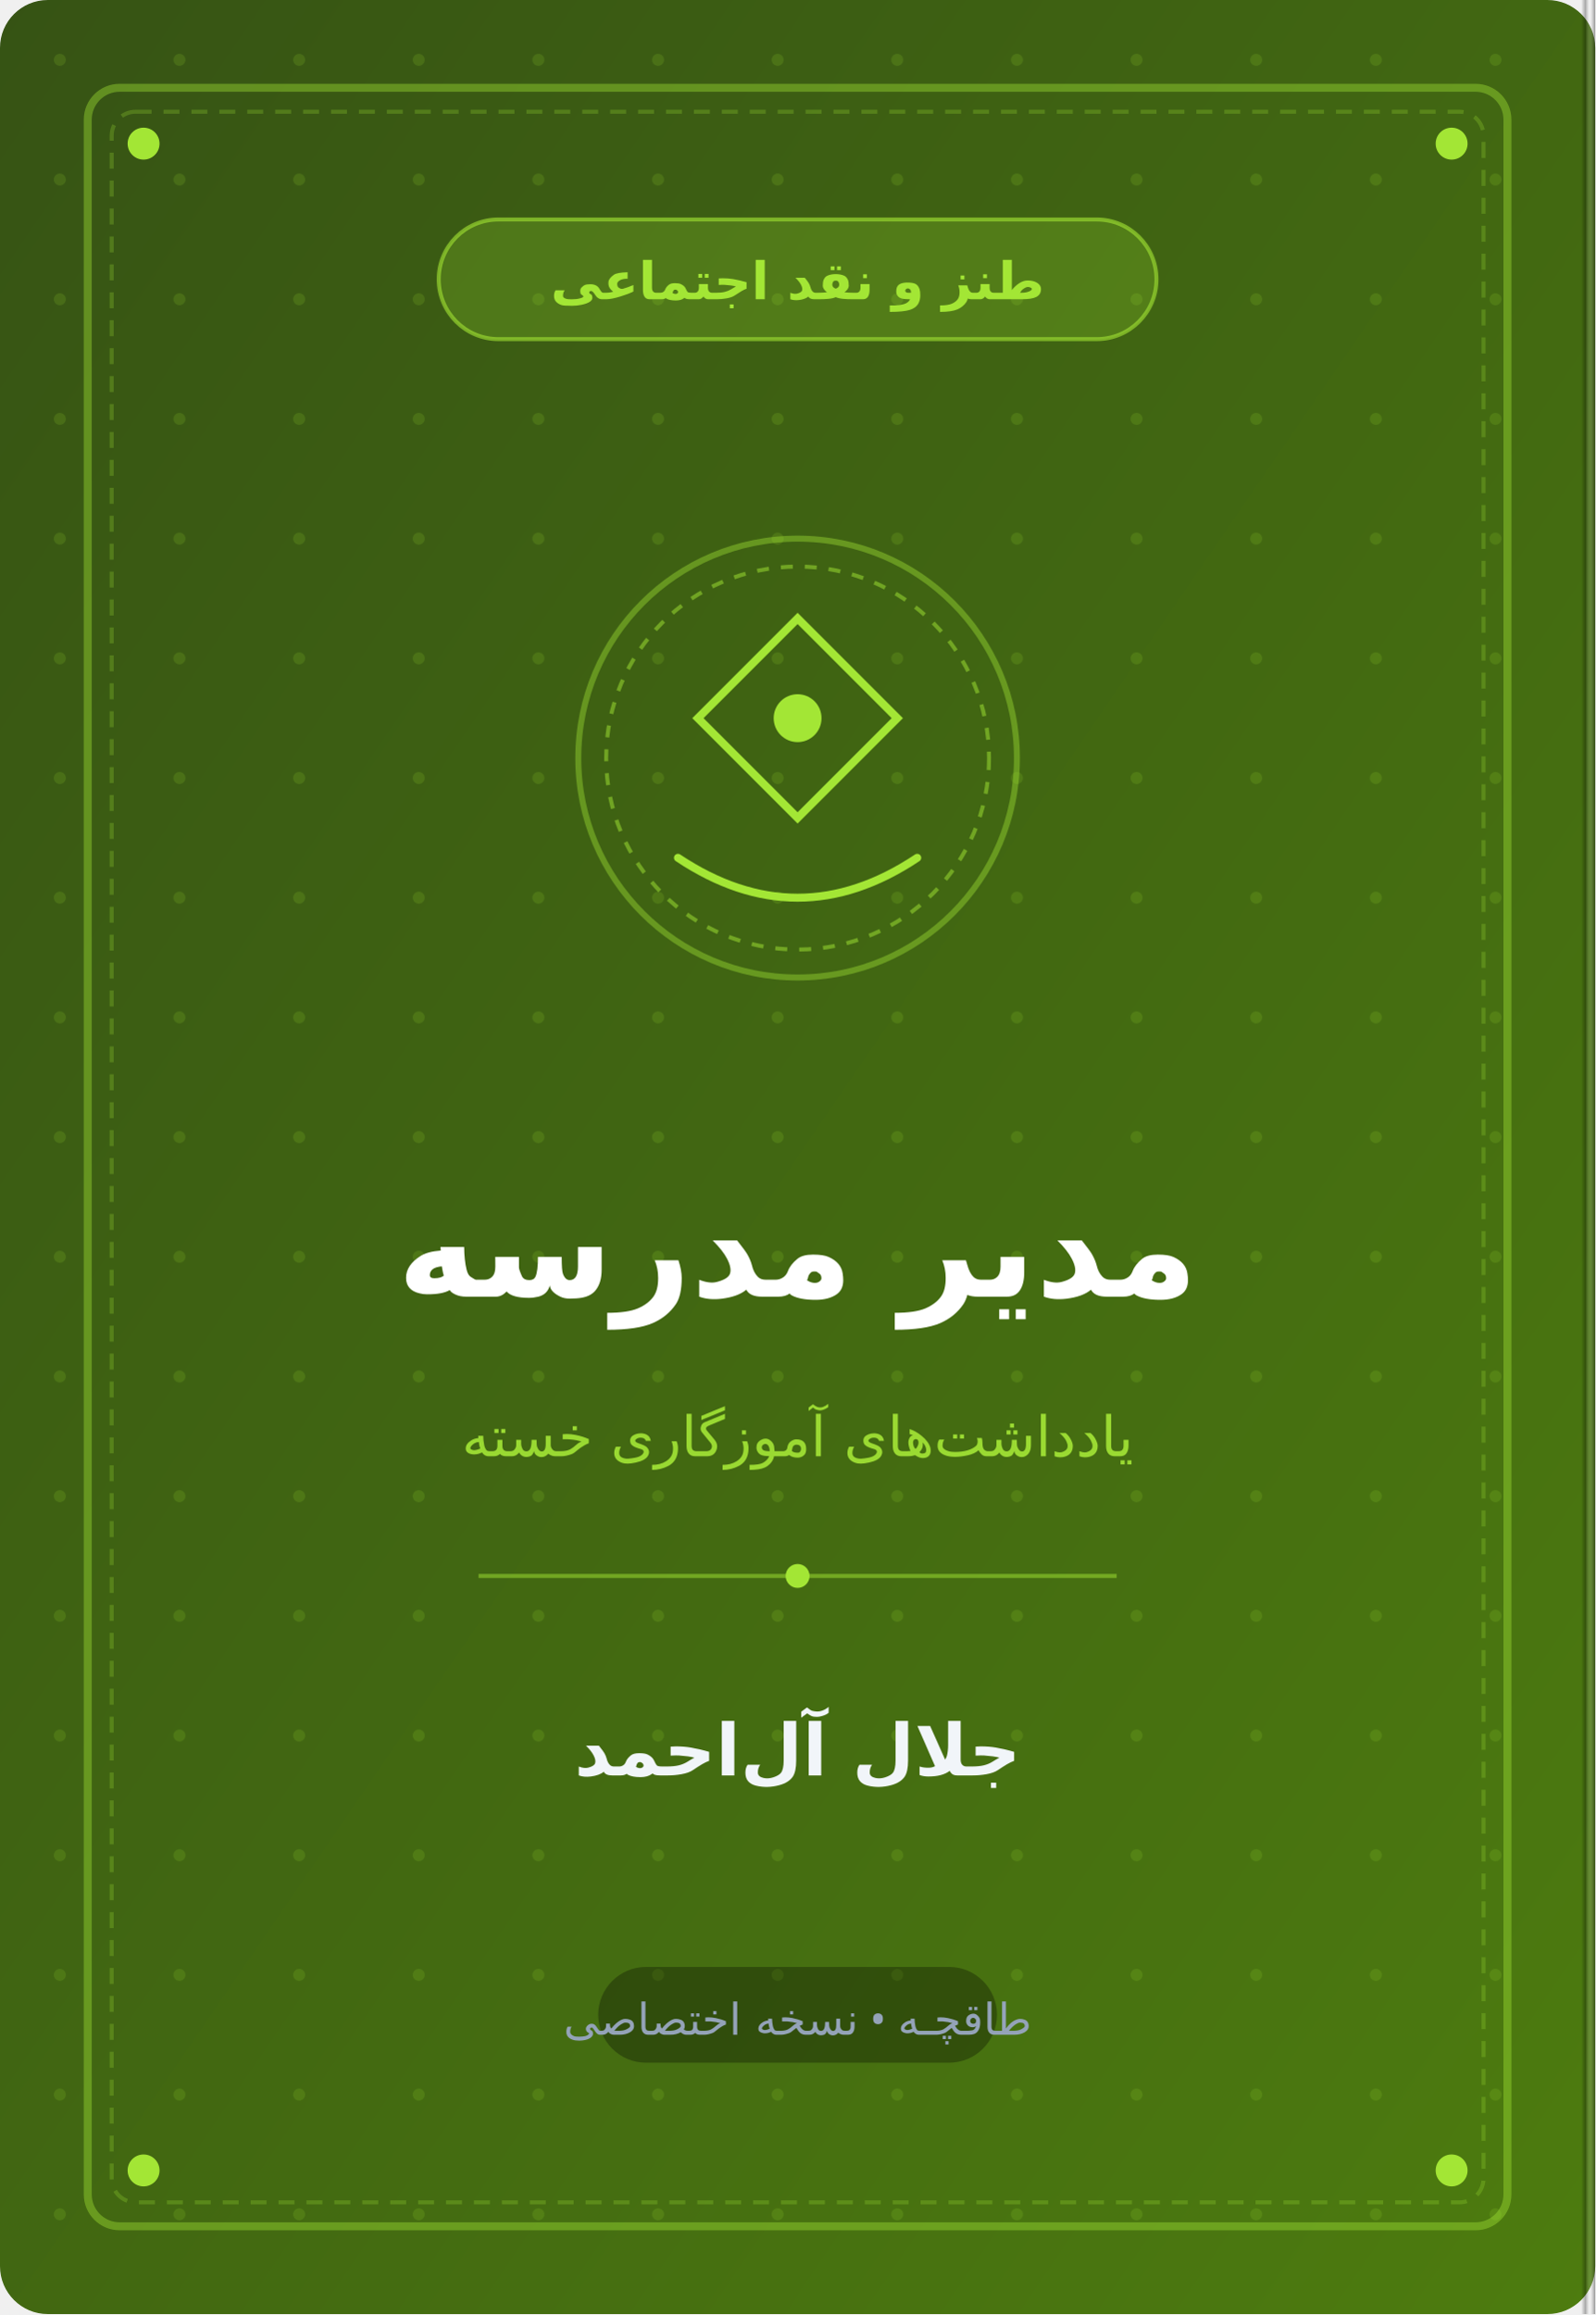
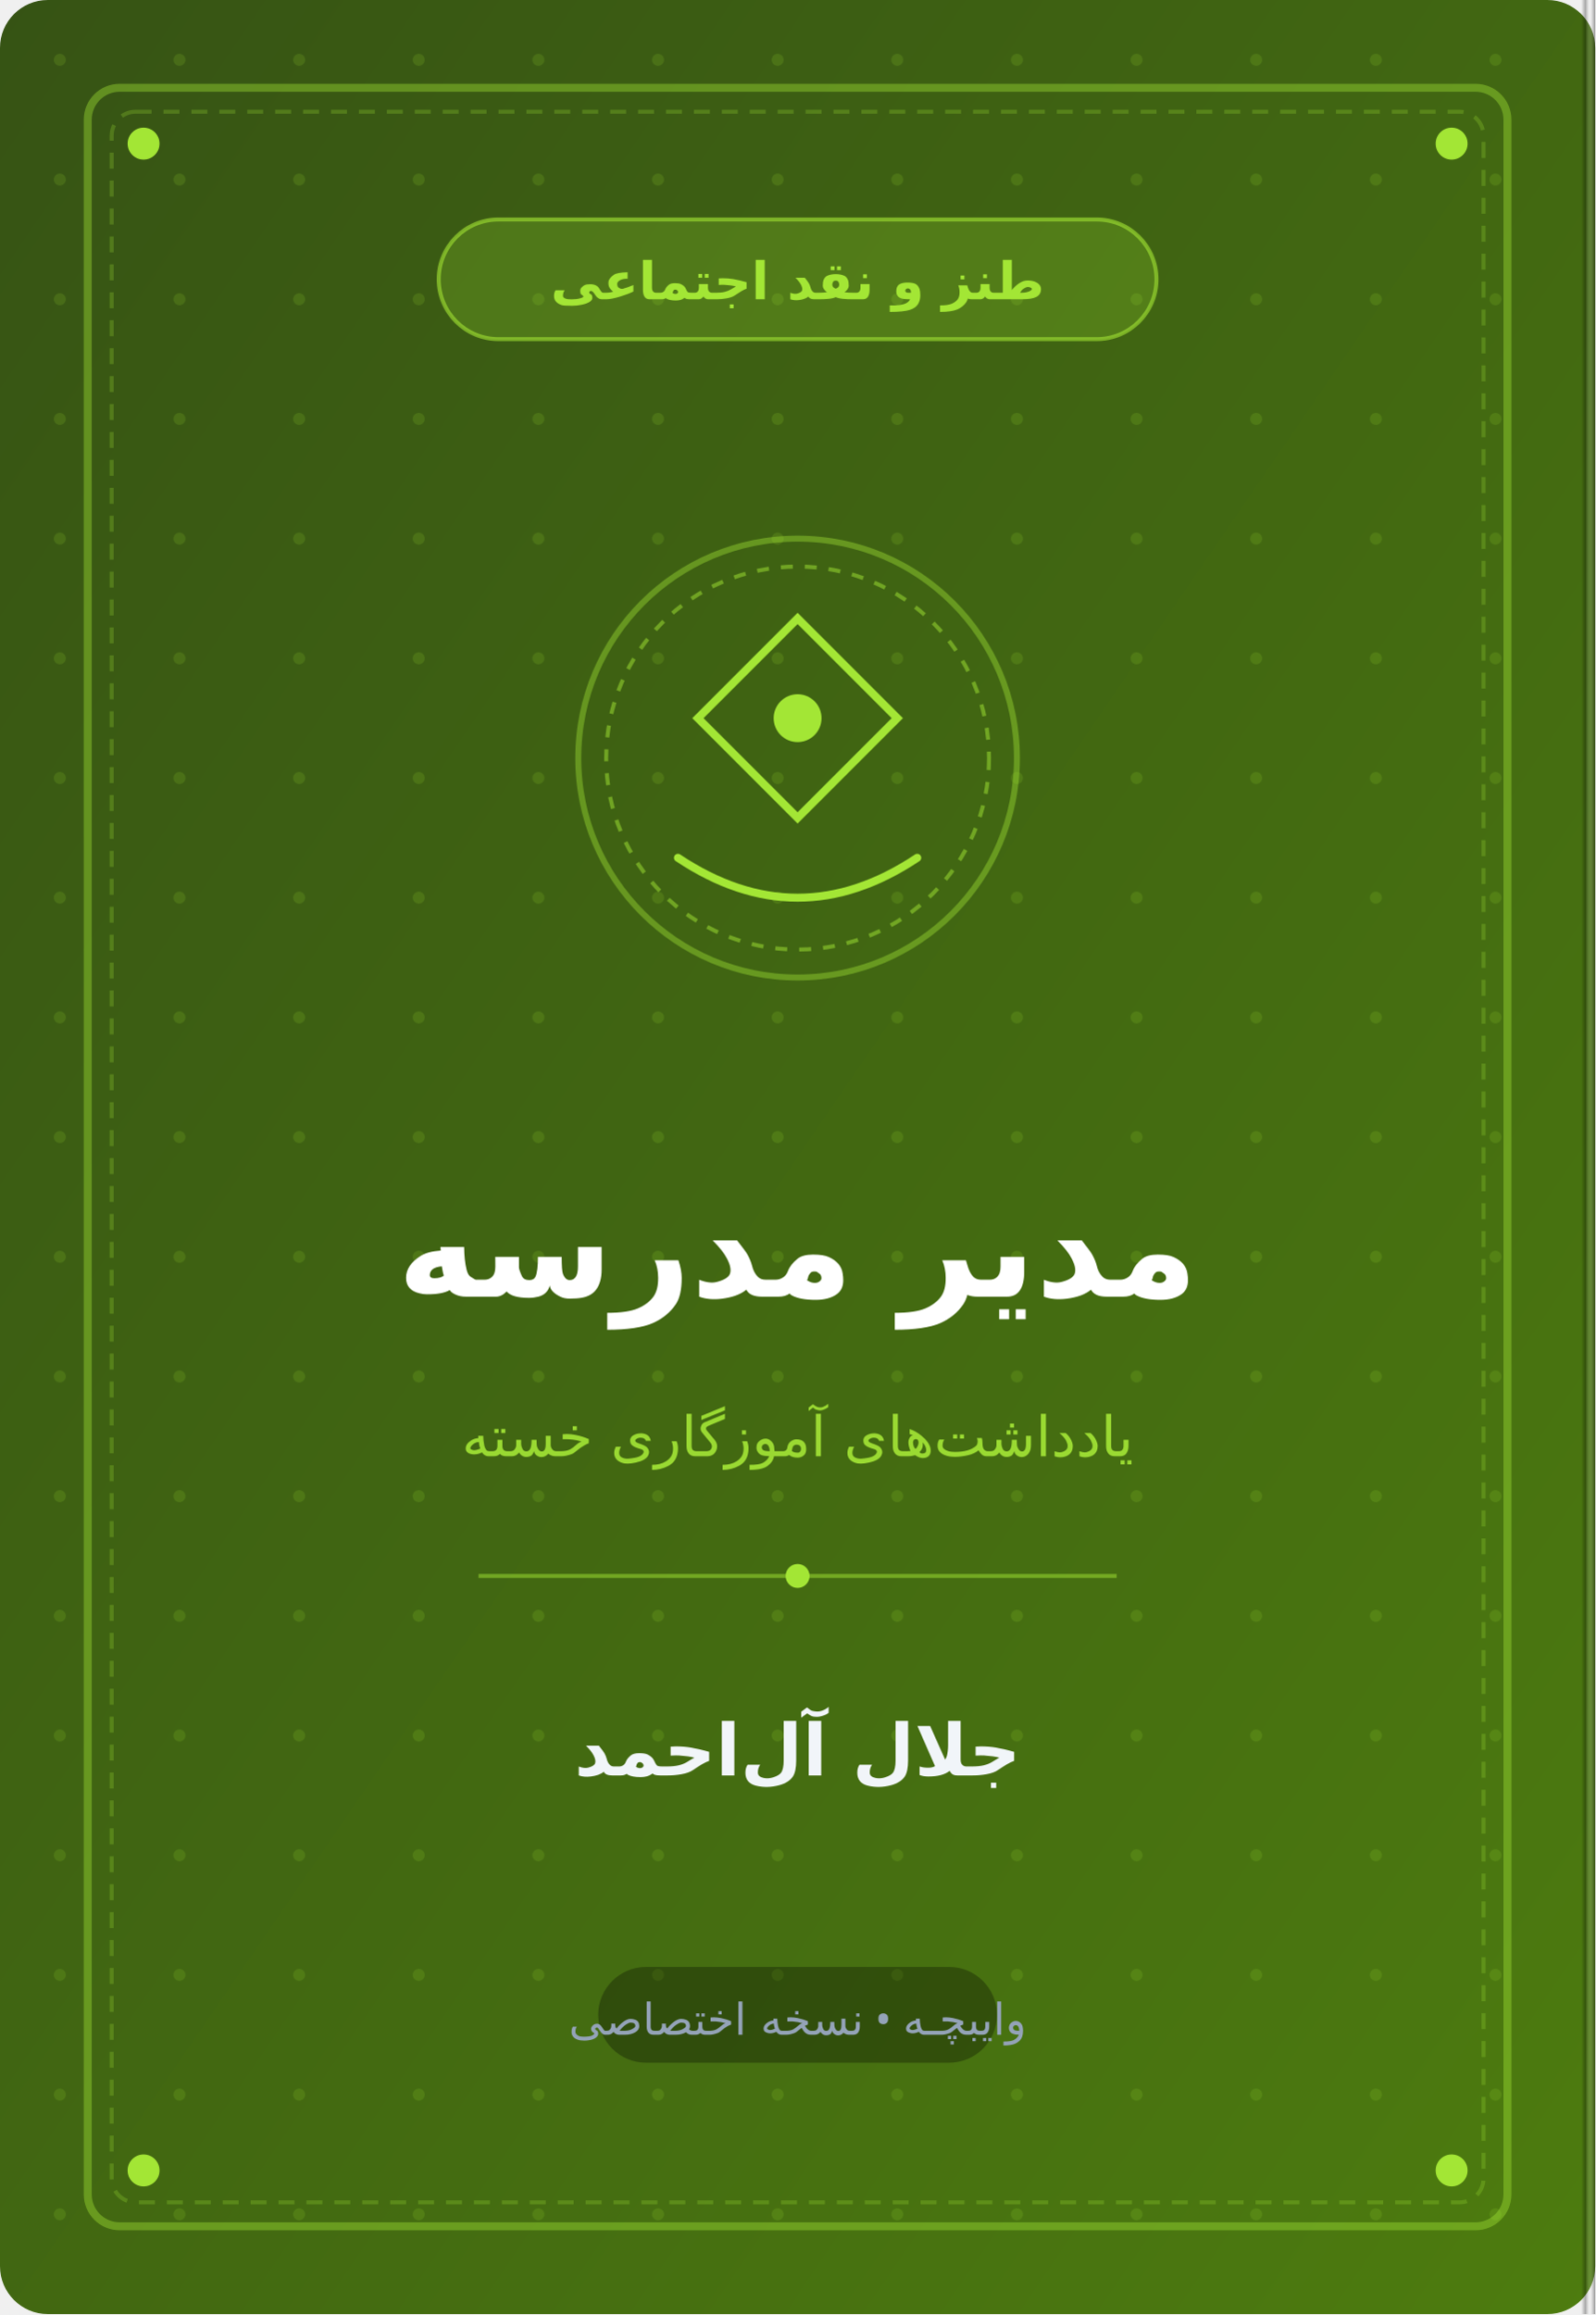
<svg xmlns="http://www.w3.org/2000/svg" viewBox="0 0 400 580" width="100%" height="100%">
  <defs>
    <linearGradient id="bg-10" x1="0%" y1="0%" x2="100%" y2="100%">
      <stop offset="0%" stop-color="#365314" />
      <stop offset="100%" stop-color="#4d7c0f" />
    </linearGradient>
    <linearGradient id="spine-shadow" x1="100%" y1="0%" x2="0%" y2="0%">
      <stop offset="0%" stop-color="#000000" stop-opacity="0.4" />
      <stop offset="4%" stop-color="#ffffff" stop-opacity="0.15" />
      <stop offset="7%" stop-color="#000000" stop-opacity="0.3" />
      <stop offset="10%" stop-color="#000000" stop-opacity="0" />
    </linearGradient>
    <pattern id="pat-10" width="30" height="30" patternUnits="userSpaceOnUse">
      <circle cx="15" cy="15" r="1.5" fill="#a3e635" fill-opacity="0.15" />
    </pattern>
  </defs>
  <rect width="400" height="580" rx="12" fill="url(#bg-10)" />
  <rect width="400" height="580" rx="12" fill="url(#pat-10)" />
  <rect x="22" y="22" width="356" height="536" rx="8" fill="none" stroke="#a3e635" stroke-width="2" stroke-opacity="0.4" />
  <rect x="28" y="28" width="344" height="524" rx="6" fill="none" stroke="#a3e635" stroke-width="1" stroke-opacity="0.25" stroke-dasharray="4 3" />
  <circle cx="36" cy="36" r="4" fill="#a3e635" />
  <circle cx="364" cy="36" r="4" fill="#a3e635" />
  <circle cx="36" cy="544" r="4" fill="#a3e635" />
  <circle cx="364" cy="544" r="4" fill="#a3e635" />
  <rect x="110" y="55" width="180" height="30" rx="15" fill="#a3e635" fill-opacity="0.2" stroke="#a3e635" stroke-width="1" stroke-opacity="0.6" />
  <text x="200" y="75" font-family="'Vazirmatn', Tahoma, sans-serif" font-size="13" font-weight="bold" fill="#a3e635" text-anchor="middle" direction="rtl">طنز و نقد اجتماعی</text>
  <g transform="translate(200, 190)">
    <circle cx="0" cy="0" r="55" fill="none" stroke="#a3e635" stroke-width="1.5" stroke-opacity="0.4" />
    <circle cx="0" cy="0" r="48" fill="none" stroke="#a3e635" stroke-width="1" stroke-dasharray="3 3" stroke-opacity="0.5" />
    <path d="M 0 -35 L 25 -10 L 0 15 L -25 -10 Z" fill="none" stroke="#a3e635" stroke-width="2" />
    <circle cx="0" cy="-10" r="6" fill="#a3e635" />
    <path d="M -30 25 Q 0 45 30 25" fill="none" stroke="#a3e635" stroke-width="2" stroke-linecap="round" />
  </g>
  <text x="200" y="325" font-family="'Vazirmatn', Tahoma, sans-serif" font-size="34" font-weight="900" fill="#ffffff" text-anchor="middle" direction="rtl">
    مدیر مدرسه
  </text>
  <text x="200" y="365" font-family="'Vazirmatn', Tahoma, sans-serif" font-size="14" fill="#a3e635" text-anchor="middle" opacity="0.9" direction="rtl">
    یادداشت‌های آموزگاری خسته
  </text>
  <line x1="120" y1="395" x2="280" y2="395" stroke="#a3e635" stroke-width="1" stroke-opacity="0.5" />
  <circle cx="200" cy="395" r="3" fill="#a3e635" />
  <text x="200" y="445" font-family="'Vazirmatn', Tahoma, sans-serif" font-size="18" font-weight="bold" fill="#f1f5f9" text-anchor="middle" direction="rtl">
    جلال آل‌احمد
  </text>
  <g transform="translate(200, 505)">
    <rect x="-50" y="-12" width="100" height="24" rx="12" fill="#000000" fill-opacity="0.3" />
-     <text x="0" y="5" font-family="'Vazirmatn', Tahoma, sans-serif" font-size="11" fill="#94a3b8" text-anchor="middle" direction="rtl">طاقچـه • نسخه اختصاصی</text>
+     <text x="0" y="5" font-family="'Vazirmatn', Tahoma, sans-serif" font-size="11" fill="#94a3b8" text-anchor="middle" direction="rtl">وایبچـه • نسخه اختصاصی</text>
  </g>
  <rect x="365" y="0" width="35" height="580" rx="0" fill="url(#spine-shadow)" />
</svg>
